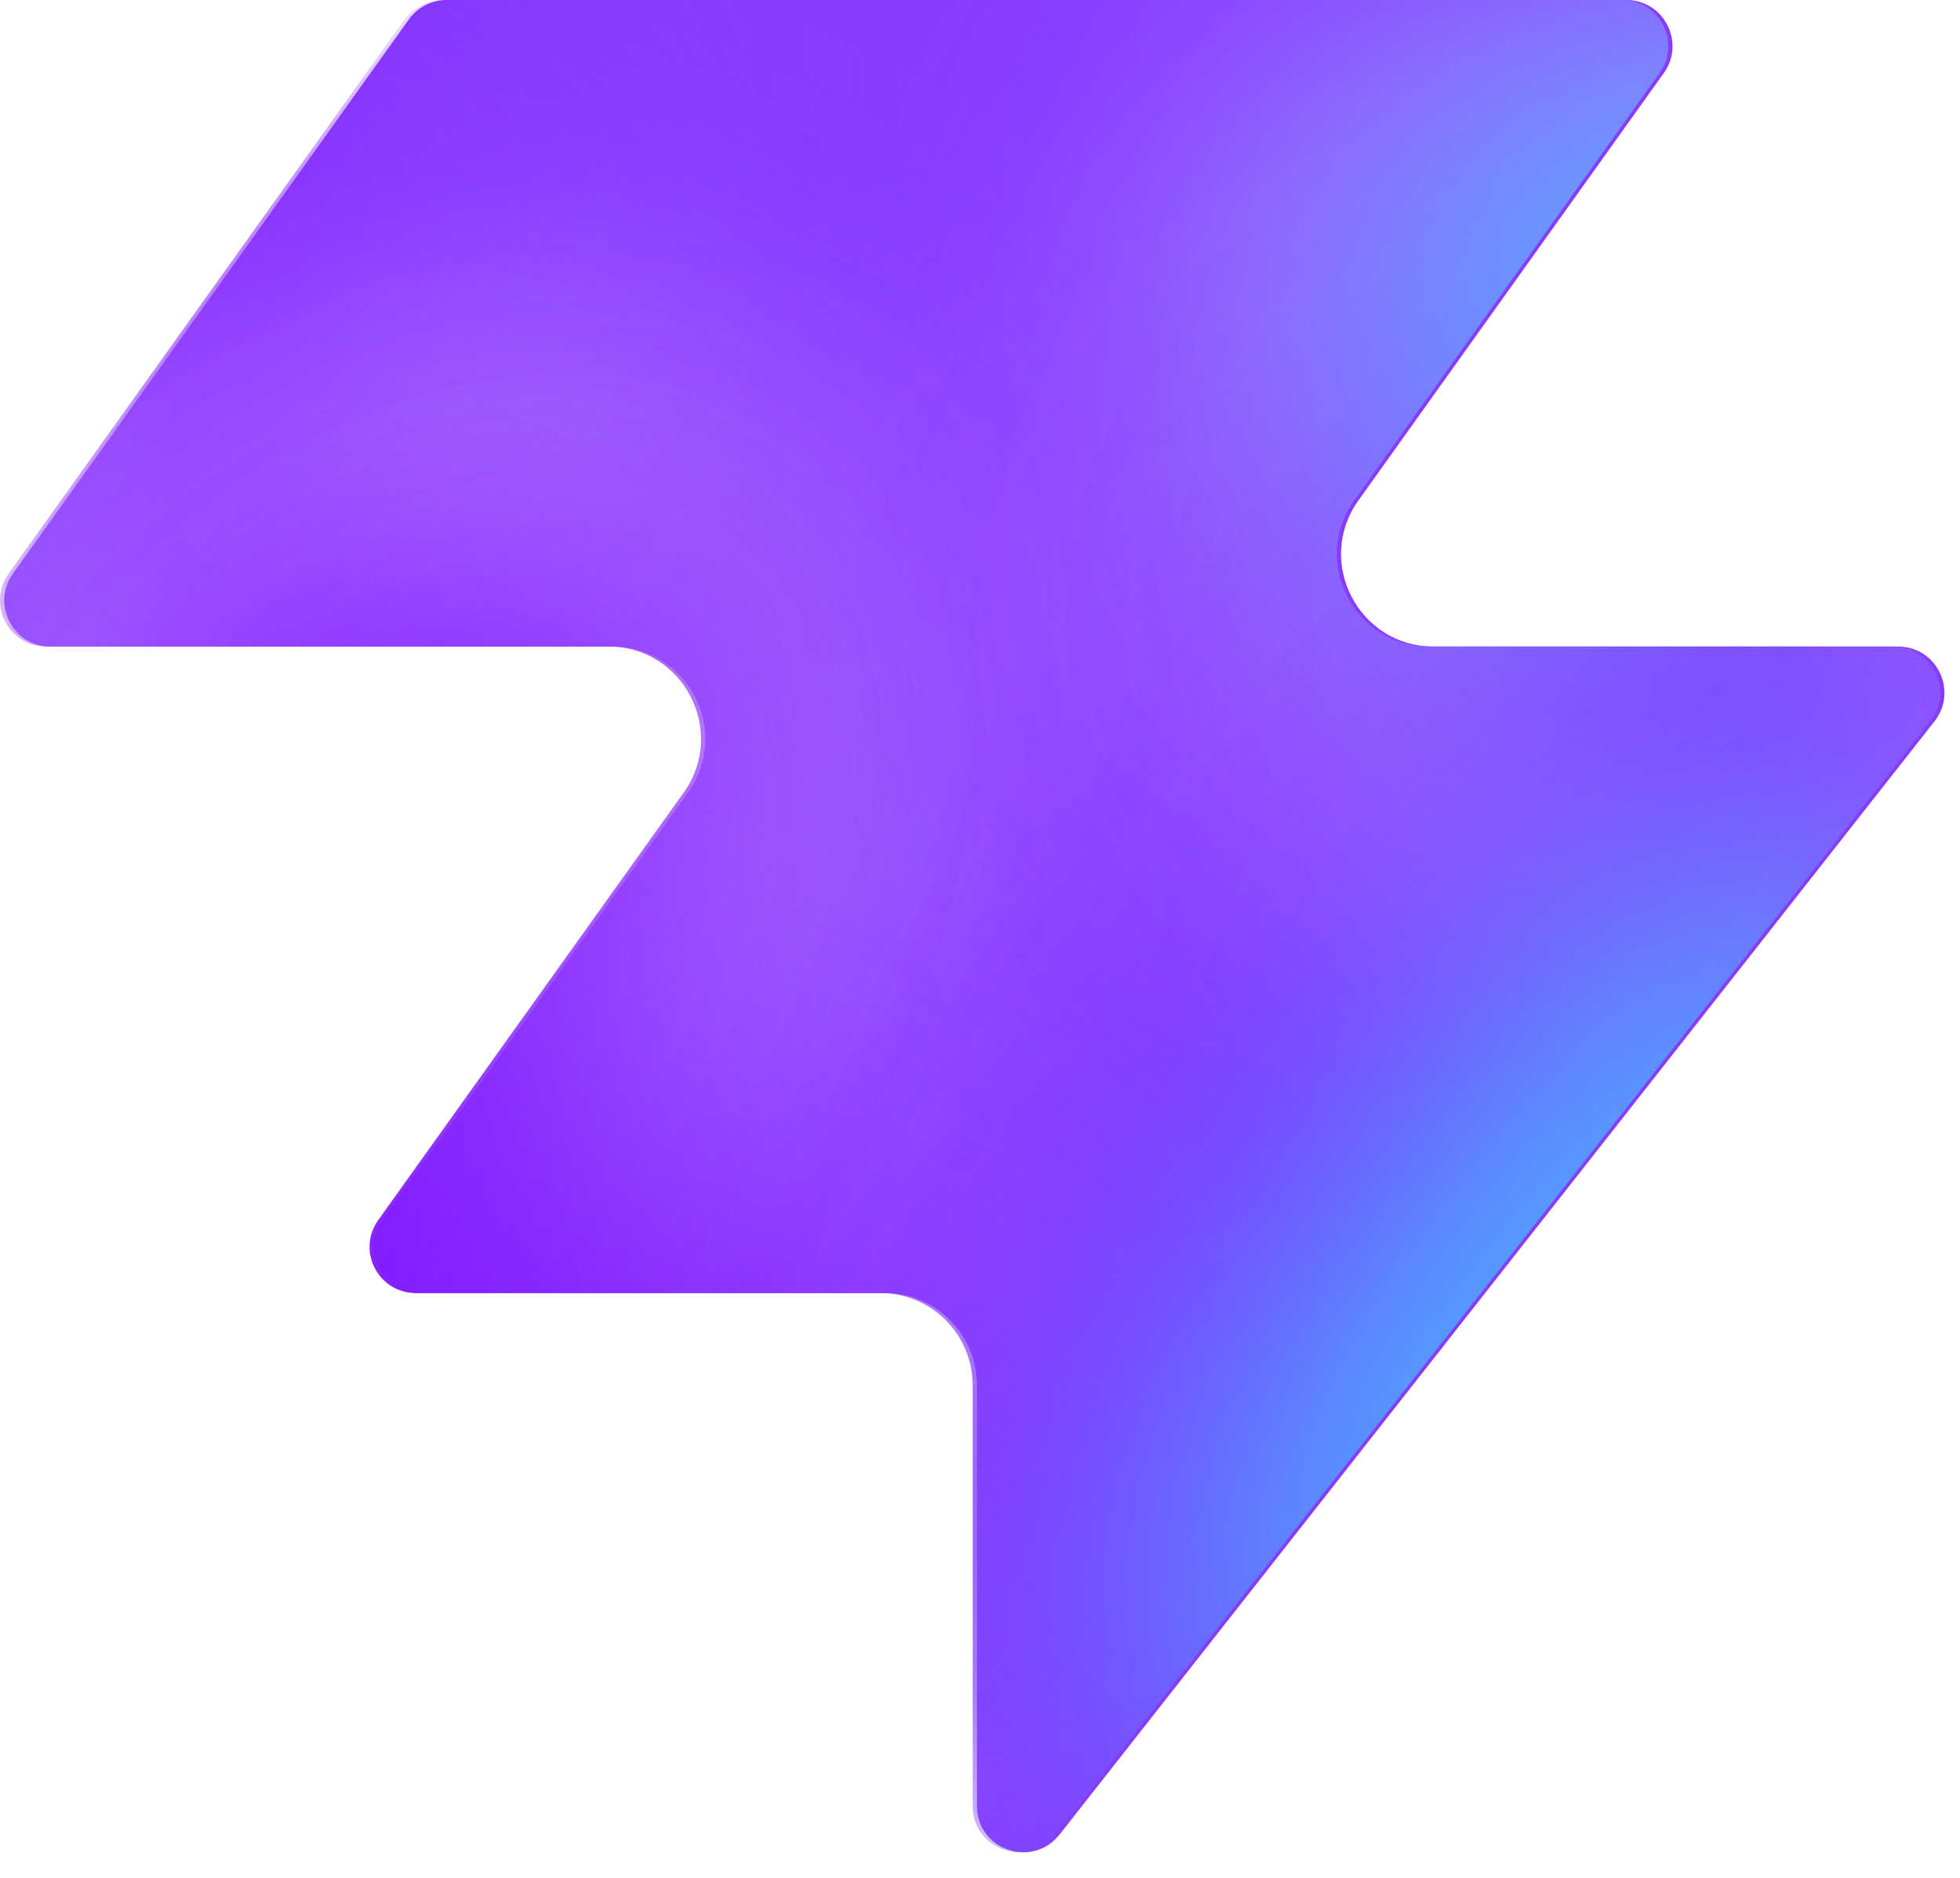
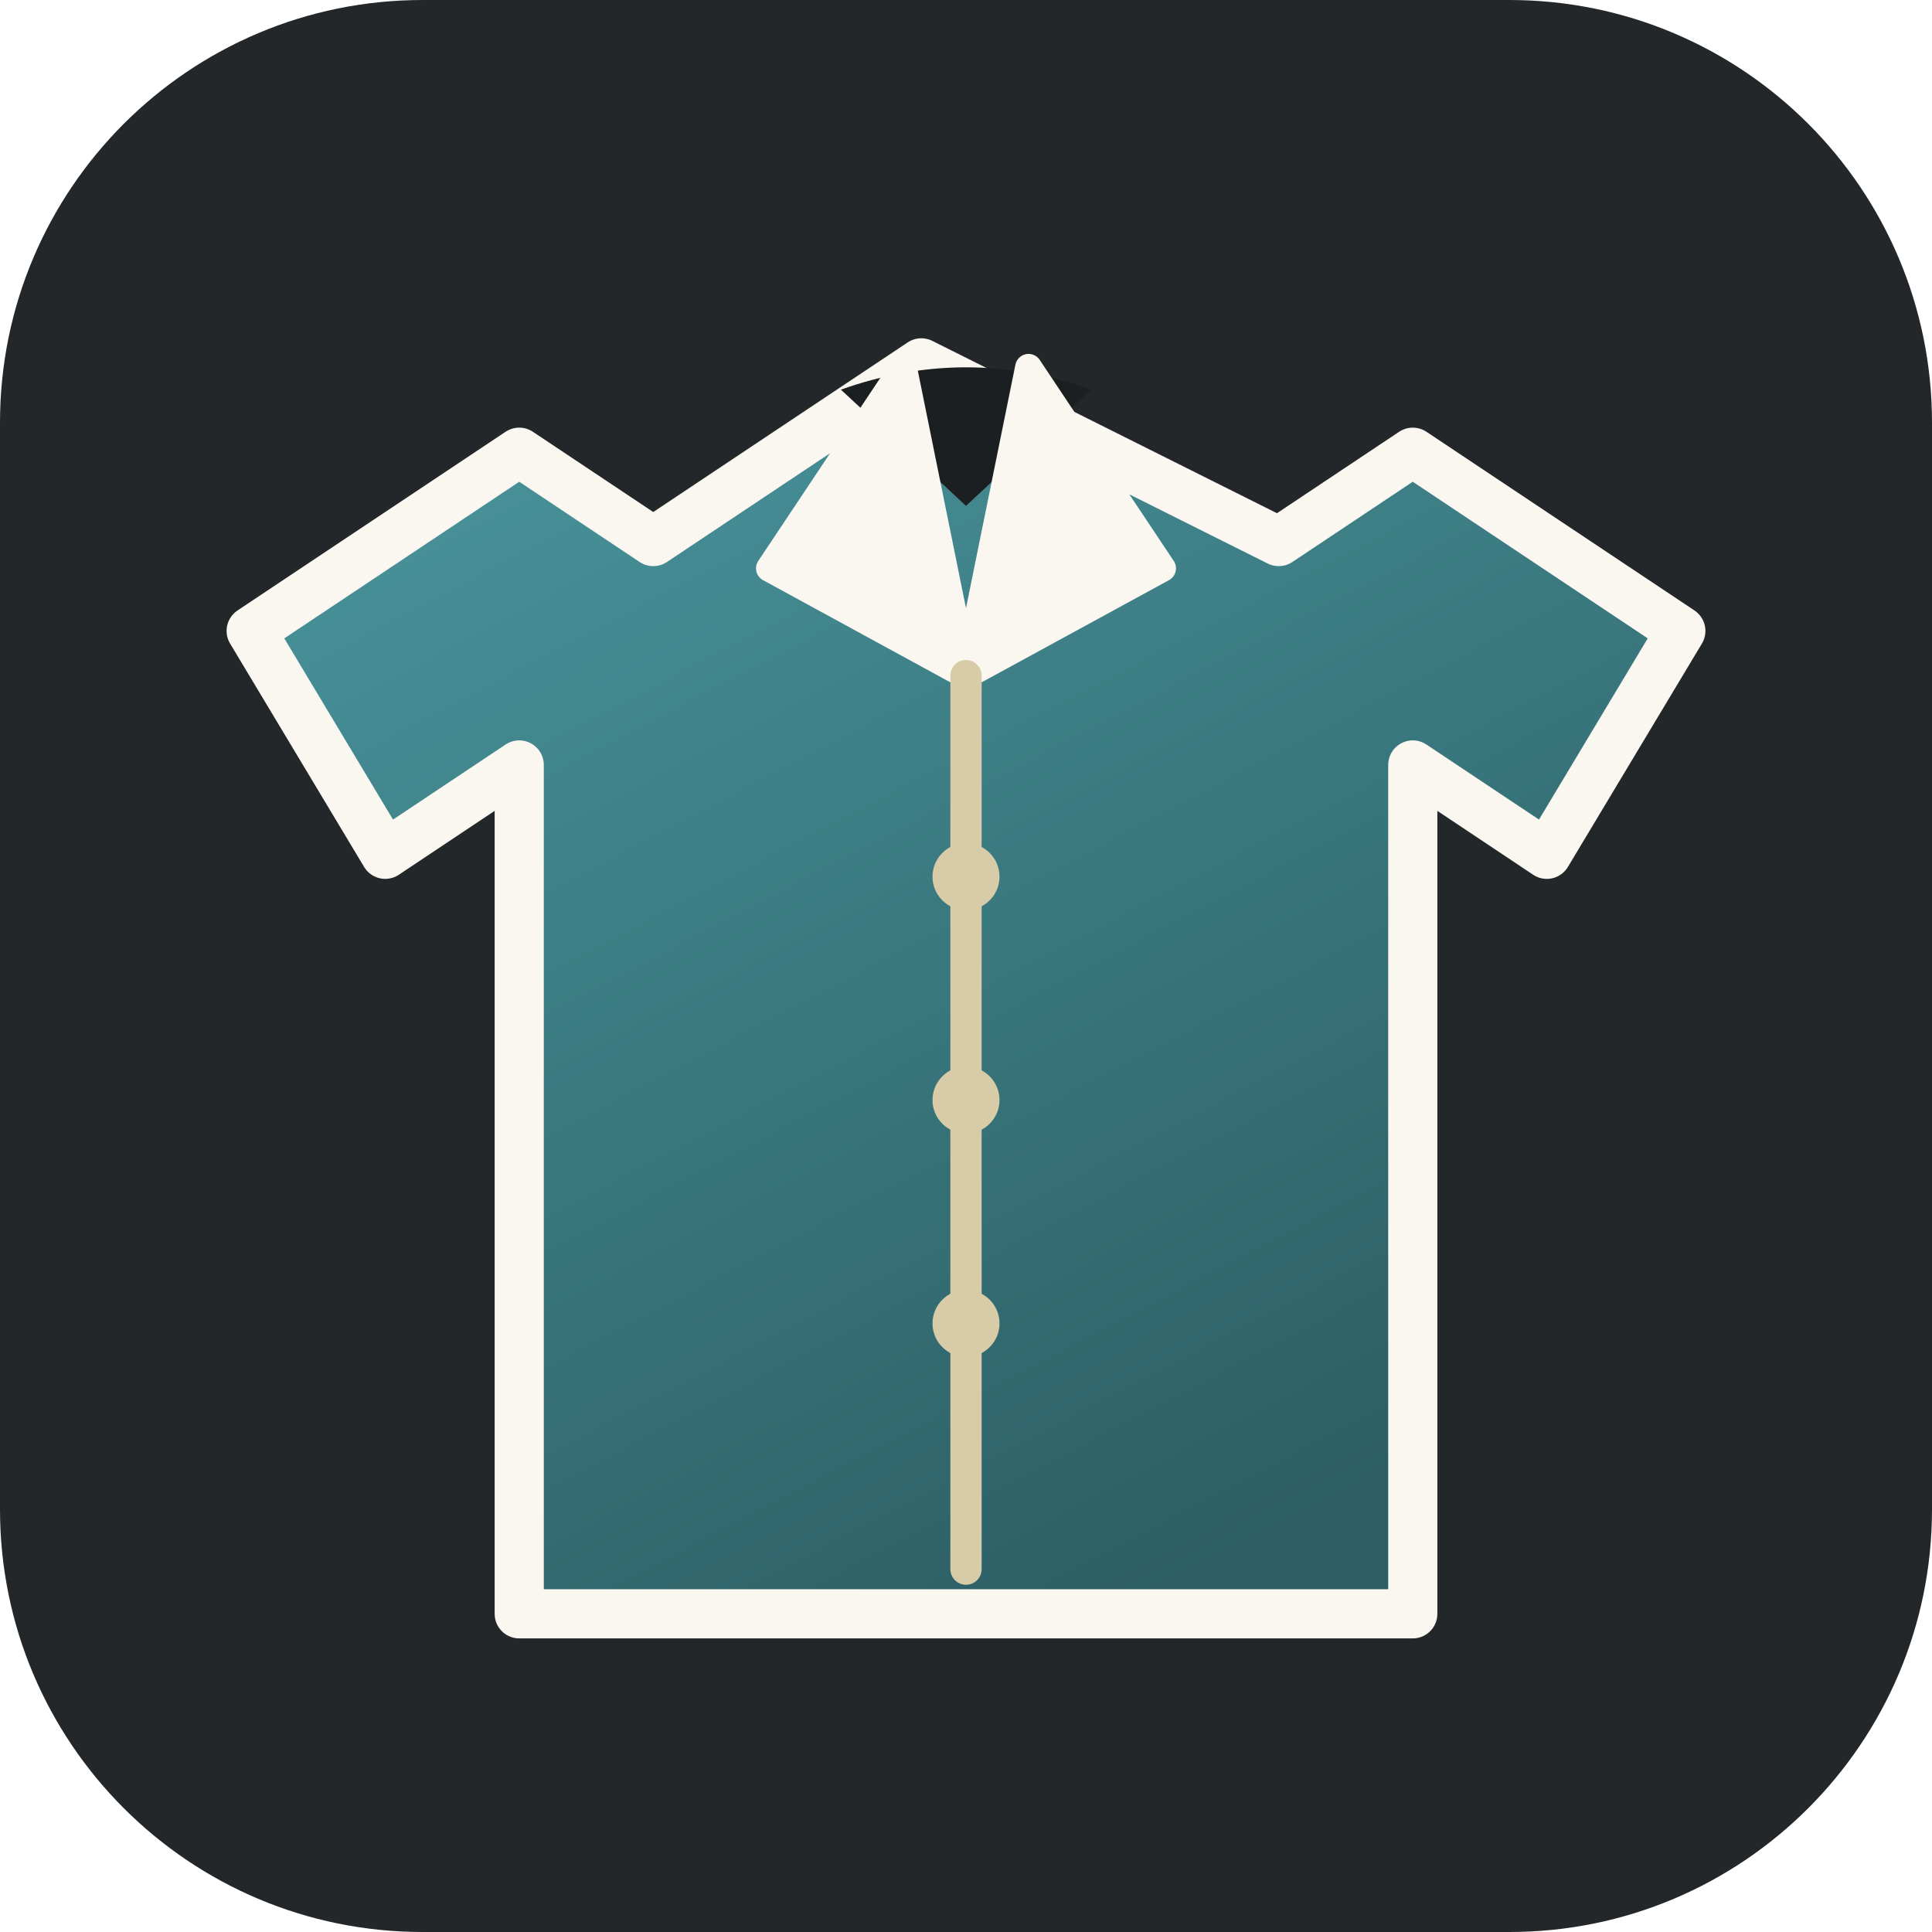
- <svg xmlns="http://www.w3.org/2000/svg" width="48" height="46" fill="none" viewBox="0 0 48 46">
-   <path fill="#863bff" d="M25.946 44.938c-.664.845-2.021.375-2.021-.698V33.937a2.26 2.26 0 0 0-2.262-2.262H10.287c-.92 0-1.456-1.04-.92-1.788l7.48-10.471c1.07-1.497 0-3.578-1.842-3.578H1.237c-.92 0-1.456-1.04-.92-1.788L10.013.474c.214-.297.556-.474.92-.474h28.894c.92 0 1.456 1.04.92 1.788l-7.48 10.471c-1.07 1.498 0 3.579 1.842 3.579h11.377c.943 0 1.473 1.088.89 1.83L25.947 44.94z" style="fill:#863bff;fill:color(display-p3 .525 .23 1);fill-opacity:1" />
-   <mask id="a" width="48" height="46" x="0" y="0" maskUnits="userSpaceOnUse" style="mask-type:alpha">
-     <path fill="#000" d="M25.842 44.938c-.664.844-2.021.375-2.021-.698V33.937a2.26 2.26 0 0 0-2.262-2.262H10.183c-.92 0-1.456-1.04-.92-1.788l7.48-10.471c1.07-1.498 0-3.579-1.842-3.579H1.133c-.92 0-1.456-1.04-.92-1.787L9.91.473c.214-.297.556-.474.92-.474h28.894c.92 0 1.456 1.04.92 1.788l-7.48 10.471c-1.07 1.498 0 3.578 1.842 3.578h11.377c.943 0 1.473 1.088.89 1.832L25.843 44.94z" style="fill:#000;fill-opacity:1" />
-   </mask>
-   <g mask="url(#a)">
-     <g filter="url(#b)">
-       <ellipse cx="5.508" cy="14.704" fill="#ede6ff" rx="5.508" ry="14.704" style="fill:#ede6ff;fill:color(display-p3 .927 .903 1);fill-opacity:1" transform="matrix(.00324 1 1 -.00324 -4.47 31.516)" />
-     </g>
-     <g filter="url(#c)">
-       <ellipse cx="10.399" cy="29.851" fill="#ede6ff" rx="10.399" ry="29.851" style="fill:#ede6ff;fill:color(display-p3 .927 .903 1);fill-opacity:1" transform="matrix(.00324 1 1 -.00324 -39.328 7.883)" />
-     </g>
-     <g filter="url(#d)">
-       <ellipse cx="5.508" cy="30.487" fill="#7e14ff" rx="5.508" ry="30.487" style="fill:#7e14ff;fill:color(display-p3 .492 .077 1);fill-opacity:1" transform="rotate(89.814 -25.913 -14.639)scale(1 -1)" />
-     </g>
-     <g filter="url(#e)">
-       <ellipse cx="5.508" cy="30.599" fill="#7e14ff" rx="5.508" ry="30.599" style="fill:#7e14ff;fill:color(display-p3 .492 .077 1);fill-opacity:1" transform="rotate(89.814 -32.644 -3.334)scale(1 -1)" />
-     </g>
-     <g filter="url(#f)">
-       <ellipse cx="5.508" cy="30.599" fill="#7e14ff" rx="5.508" ry="30.599" style="fill:#7e14ff;fill:color(display-p3 .492 .077 1);fill-opacity:1" transform="matrix(.00324 1 1 -.00324 -34.34 30.47)" />
-     </g>
-     <g filter="url(#g)">
-       <ellipse cx="14.072" cy="22.078" fill="#ede6ff" rx="14.072" ry="22.078" style="fill:#ede6ff;fill:color(display-p3 .927 .903 1);fill-opacity:1" transform="rotate(93.35 24.506 48.493)scale(-1 1)" />
-     </g>
-     <g filter="url(#h)">
-       <ellipse cx="3.47" cy="21.501" fill="#7e14ff" rx="3.47" ry="21.501" style="fill:#7e14ff;fill:color(display-p3 .492 .077 1);fill-opacity:1" transform="rotate(89.009 28.708 47.59)scale(-1 1)" />
-     </g>
-     <g filter="url(#i)">
-       <ellipse cx="3.47" cy="21.501" fill="#7e14ff" rx="3.47" ry="21.501" style="fill:#7e14ff;fill:color(display-p3 .492 .077 1);fill-opacity:1" transform="rotate(89.009 28.708 47.59)scale(-1 1)" />
-     </g>
-     <g filter="url(#j)">
-       <ellipse cx=".387" cy="8.972" fill="#7e14ff" rx="4.407" ry="29.108" style="fill:#7e14ff;fill:color(display-p3 .492 .077 1);fill-opacity:1" transform="rotate(39.51 .387 8.972)" />
-     </g>
-     <g filter="url(#k)">
-       <ellipse cx="47.523" cy="-6.092" fill="#7e14ff" rx="4.407" ry="29.108" style="fill:#7e14ff;fill:color(display-p3 .492 .077 1);fill-opacity:1" transform="rotate(37.892 47.523 -6.092)" />
-     </g>
-     <g filter="url(#l)">
-       <ellipse cx="41.412" cy="6.333" fill="#47bfff" rx="5.971" ry="9.665" style="fill:#47bfff;fill:color(display-p3 .28 .748 1);fill-opacity:1" transform="rotate(37.892 41.412 6.333)" />
-     </g>
-     <g filter="url(#m)">
-       <ellipse cx="-1.879" cy="38.332" fill="#7e14ff" rx="4.407" ry="29.108" style="fill:#7e14ff;fill:color(display-p3 .492 .077 1);fill-opacity:1" transform="rotate(37.892 -1.88 38.332)" />
-     </g>
-     <g filter="url(#n)">
-       <ellipse cx="-1.879" cy="38.332" fill="#7e14ff" rx="4.407" ry="29.108" style="fill:#7e14ff;fill:color(display-p3 .492 .077 1);fill-opacity:1" transform="rotate(37.892 -1.88 38.332)" />
-     </g>
-     <g filter="url(#o)">
-       <ellipse cx="35.651" cy="29.907" fill="#7e14ff" rx="4.407" ry="29.108" style="fill:#7e14ff;fill:color(display-p3 .492 .077 1);fill-opacity:1" transform="rotate(37.892 35.651 29.907)" />
-     </g>
-     <g filter="url(#p)">
-       <ellipse cx="38.418" cy="32.4" fill="#47bfff" rx="5.971" ry="15.297" style="fill:#47bfff;fill:color(display-p3 .28 .748 1);fill-opacity:1" transform="rotate(37.892 38.418 32.4)" />
-     </g>
+ <svg xmlns="http://www.w3.org/2000/svg" viewBox="0 0 512 512">
+   <defs>
+     <linearGradient id="cloth" x1="0" y1="0" x2="0.6" y2="1">
+       <stop offset="0" stop-color="#4c98a1" />
+       <stop offset="1" stop-color="#2c5e64" />
+     </linearGradient>
+   </defs>
+   <rect width="512" height="512" rx="112" fill="#23272a" />
+   <g transform="translate(256 261.92) scale(11.84) translate(-18 -20)" stroke-linejoin="round" stroke-linecap="round">
+     <path d="M17 6 L11 10 L8 8 L2 12 L5 17 L8 15 L8 34 L28 34 L28 15 L31 17 L34 12 L28 8 L25 10 Z" fill="url(#cloth)" stroke="#faf7f0" stroke-width="1.1" />
+     <path d="M15.2 6.6 Q18 5.6 20.8 6.6 L18 9.2 Z" fill="#1b1f21" />
+     <path d="M16.6 6.1 L13.6 10.6 L18 13 Z" fill="#faf7f0" stroke="#faf7f0" stroke-width="0.6" />
+     <path d="M19.4 6.1 L22.4 10.6 L18 13 Z" fill="#faf7f0" stroke="#faf7f0" stroke-width="0.6" />
+     <path d="M18 13 L18 33" stroke="#d8cba8" stroke-width="0.7" fill="none" />
+     <circle cx="18" cy="17.5" r="0.75" fill="#d8cba8" />
+     <circle cx="18" cy="22.5" r="0.75" fill="#d8cba8" />
+     <circle cx="18" cy="27.5" r="0.75" fill="#d8cba8" />
  </g>
-   <defs>
-     <filter id="b" width="60.045" height="41.654" x="-19.77" y="16.149" color-interpolation-filters="sRGB" filterUnits="userSpaceOnUse">
-       <feFlood flood-opacity="0" result="BackgroundImageFix" />
-       <feBlend in="SourceGraphic" in2="BackgroundImageFix" result="shape" />
-       <feGaussianBlur result="effect1_foregroundBlur_2002_17158" stdDeviation="7.659" />
-     </filter>
-     <filter id="c" width="90.34" height="51.437" x="-54.613" y="-7.533" color-interpolation-filters="sRGB" filterUnits="userSpaceOnUse">
-       <feFlood flood-opacity="0" result="BackgroundImageFix" />
-       <feBlend in="SourceGraphic" in2="BackgroundImageFix" result="shape" />
-       <feGaussianBlur result="effect1_foregroundBlur_2002_17158" stdDeviation="7.659" />
-     </filter>
-     <filter id="d" width="79.355" height="29.4" x="-49.64" y="2.03" color-interpolation-filters="sRGB" filterUnits="userSpaceOnUse">
-       <feFlood flood-opacity="0" result="BackgroundImageFix" />
-       <feBlend in="SourceGraphic" in2="BackgroundImageFix" result="shape" />
-       <feGaussianBlur result="effect1_foregroundBlur_2002_17158" stdDeviation="4.596" />
-     </filter>
-     <filter id="e" width="79.579" height="29.4" x="-45.045" y="20.029" color-interpolation-filters="sRGB" filterUnits="userSpaceOnUse">
-       <feFlood flood-opacity="0" result="BackgroundImageFix" />
-       <feBlend in="SourceGraphic" in2="BackgroundImageFix" result="shape" />
-       <feGaussianBlur result="effect1_foregroundBlur_2002_17158" stdDeviation="4.596" />
-     </filter>
-     <filter id="f" width="79.579" height="29.4" x="-43.513" y="21.178" color-interpolation-filters="sRGB" filterUnits="userSpaceOnUse">
-       <feFlood flood-opacity="0" result="BackgroundImageFix" />
-       <feBlend in="SourceGraphic" in2="BackgroundImageFix" result="shape" />
-       <feGaussianBlur result="effect1_foregroundBlur_2002_17158" stdDeviation="4.596" />
-     </filter>
-     <filter id="g" width="74.749" height="58.852" x="15.756" y="-17.901" color-interpolation-filters="sRGB" filterUnits="userSpaceOnUse">
-       <feFlood flood-opacity="0" result="BackgroundImageFix" />
-       <feBlend in="SourceGraphic" in2="BackgroundImageFix" result="shape" />
-       <feGaussianBlur result="effect1_foregroundBlur_2002_17158" stdDeviation="7.659" />
-     </filter>
-     <filter id="h" width="61.377" height="25.362" x="23.548" y="2.284" color-interpolation-filters="sRGB" filterUnits="userSpaceOnUse">
-       <feFlood flood-opacity="0" result="BackgroundImageFix" />
-       <feBlend in="SourceGraphic" in2="BackgroundImageFix" result="shape" />
-       <feGaussianBlur result="effect1_foregroundBlur_2002_17158" stdDeviation="4.596" />
-     </filter>
-     <filter id="i" width="61.377" height="25.362" x="23.548" y="2.284" color-interpolation-filters="sRGB" filterUnits="userSpaceOnUse">
-       <feFlood flood-opacity="0" result="BackgroundImageFix" />
-       <feBlend in="SourceGraphic" in2="BackgroundImageFix" result="shape" />
-       <feGaussianBlur result="effect1_foregroundBlur_2002_17158" stdDeviation="4.596" />
-     </filter>
-     <filter id="j" width="56.045" height="63.649" x="-27.636" y="-22.853" color-interpolation-filters="sRGB" filterUnits="userSpaceOnUse">
-       <feFlood flood-opacity="0" result="BackgroundImageFix" />
-       <feBlend in="SourceGraphic" in2="BackgroundImageFix" result="shape" />
-       <feGaussianBlur result="effect1_foregroundBlur_2002_17158" stdDeviation="4.596" />
-     </filter>
-     <filter id="k" width="54.814" height="64.646" x="20.116" y="-38.415" color-interpolation-filters="sRGB" filterUnits="userSpaceOnUse">
-       <feFlood flood-opacity="0" result="BackgroundImageFix" />
-       <feBlend in="SourceGraphic" in2="BackgroundImageFix" result="shape" />
-       <feGaussianBlur result="effect1_foregroundBlur_2002_17158" stdDeviation="4.596" />
-     </filter>
-     <filter id="l" width="33.541" height="35.313" x="24.641" y="-11.323" color-interpolation-filters="sRGB" filterUnits="userSpaceOnUse">
-       <feFlood flood-opacity="0" result="BackgroundImageFix" />
-       <feBlend in="SourceGraphic" in2="BackgroundImageFix" result="shape" />
-       <feGaussianBlur result="effect1_foregroundBlur_2002_17158" stdDeviation="4.596" />
-     </filter>
-     <filter id="m" width="54.814" height="64.646" x="-29.286" y="6.009" color-interpolation-filters="sRGB" filterUnits="userSpaceOnUse">
-       <feFlood flood-opacity="0" result="BackgroundImageFix" />
-       <feBlend in="SourceGraphic" in2="BackgroundImageFix" result="shape" />
-       <feGaussianBlur result="effect1_foregroundBlur_2002_17158" stdDeviation="4.596" />
-     </filter>
-     <filter id="n" width="54.814" height="64.646" x="-29.286" y="6.009" color-interpolation-filters="sRGB" filterUnits="userSpaceOnUse">
-       <feFlood flood-opacity="0" result="BackgroundImageFix" />
-       <feBlend in="SourceGraphic" in2="BackgroundImageFix" result="shape" />
-       <feGaussianBlur result="effect1_foregroundBlur_2002_17158" stdDeviation="4.596" />
-     </filter>
-     <filter id="o" width="54.814" height="64.646" x="8.244" y="-2.416" color-interpolation-filters="sRGB" filterUnits="userSpaceOnUse">
-       <feFlood flood-opacity="0" result="BackgroundImageFix" />
-       <feBlend in="SourceGraphic" in2="BackgroundImageFix" result="shape" />
-       <feGaussianBlur result="effect1_foregroundBlur_2002_17158" stdDeviation="4.596" />
-     </filter>
-     <filter id="p" width="39.409" height="43.623" x="18.713" y="10.588" color-interpolation-filters="sRGB" filterUnits="userSpaceOnUse">
-       <feFlood flood-opacity="0" result="BackgroundImageFix" />
-       <feBlend in="SourceGraphic" in2="BackgroundImageFix" result="shape" />
-       <feGaussianBlur result="effect1_foregroundBlur_2002_17158" stdDeviation="4.596" />
-     </filter>
-   </defs>
</svg>
